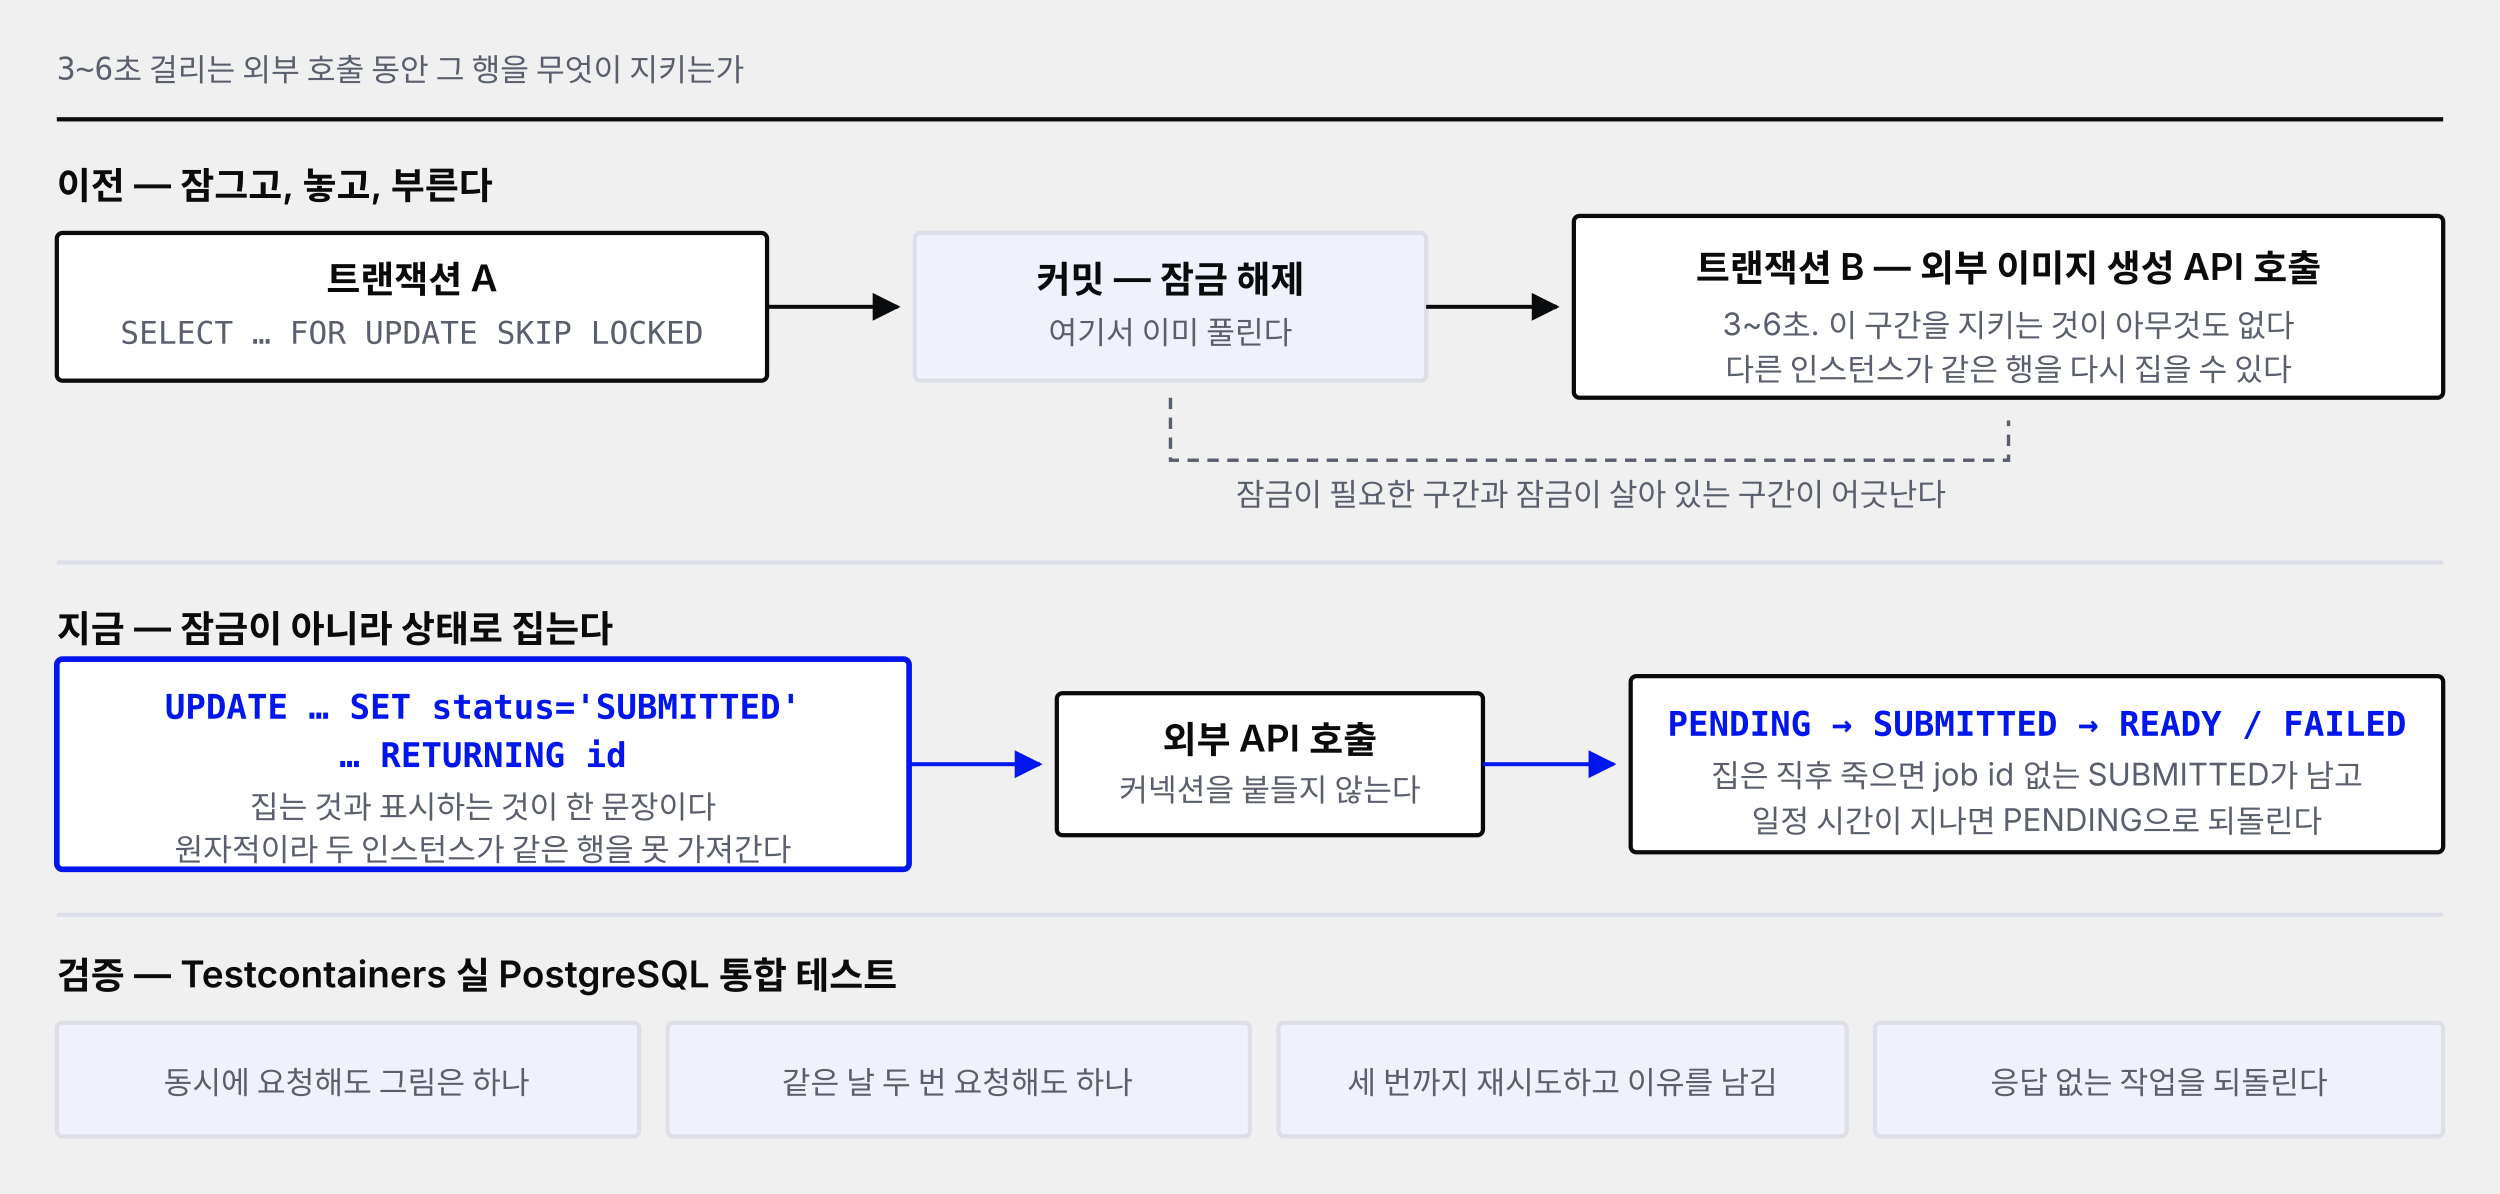
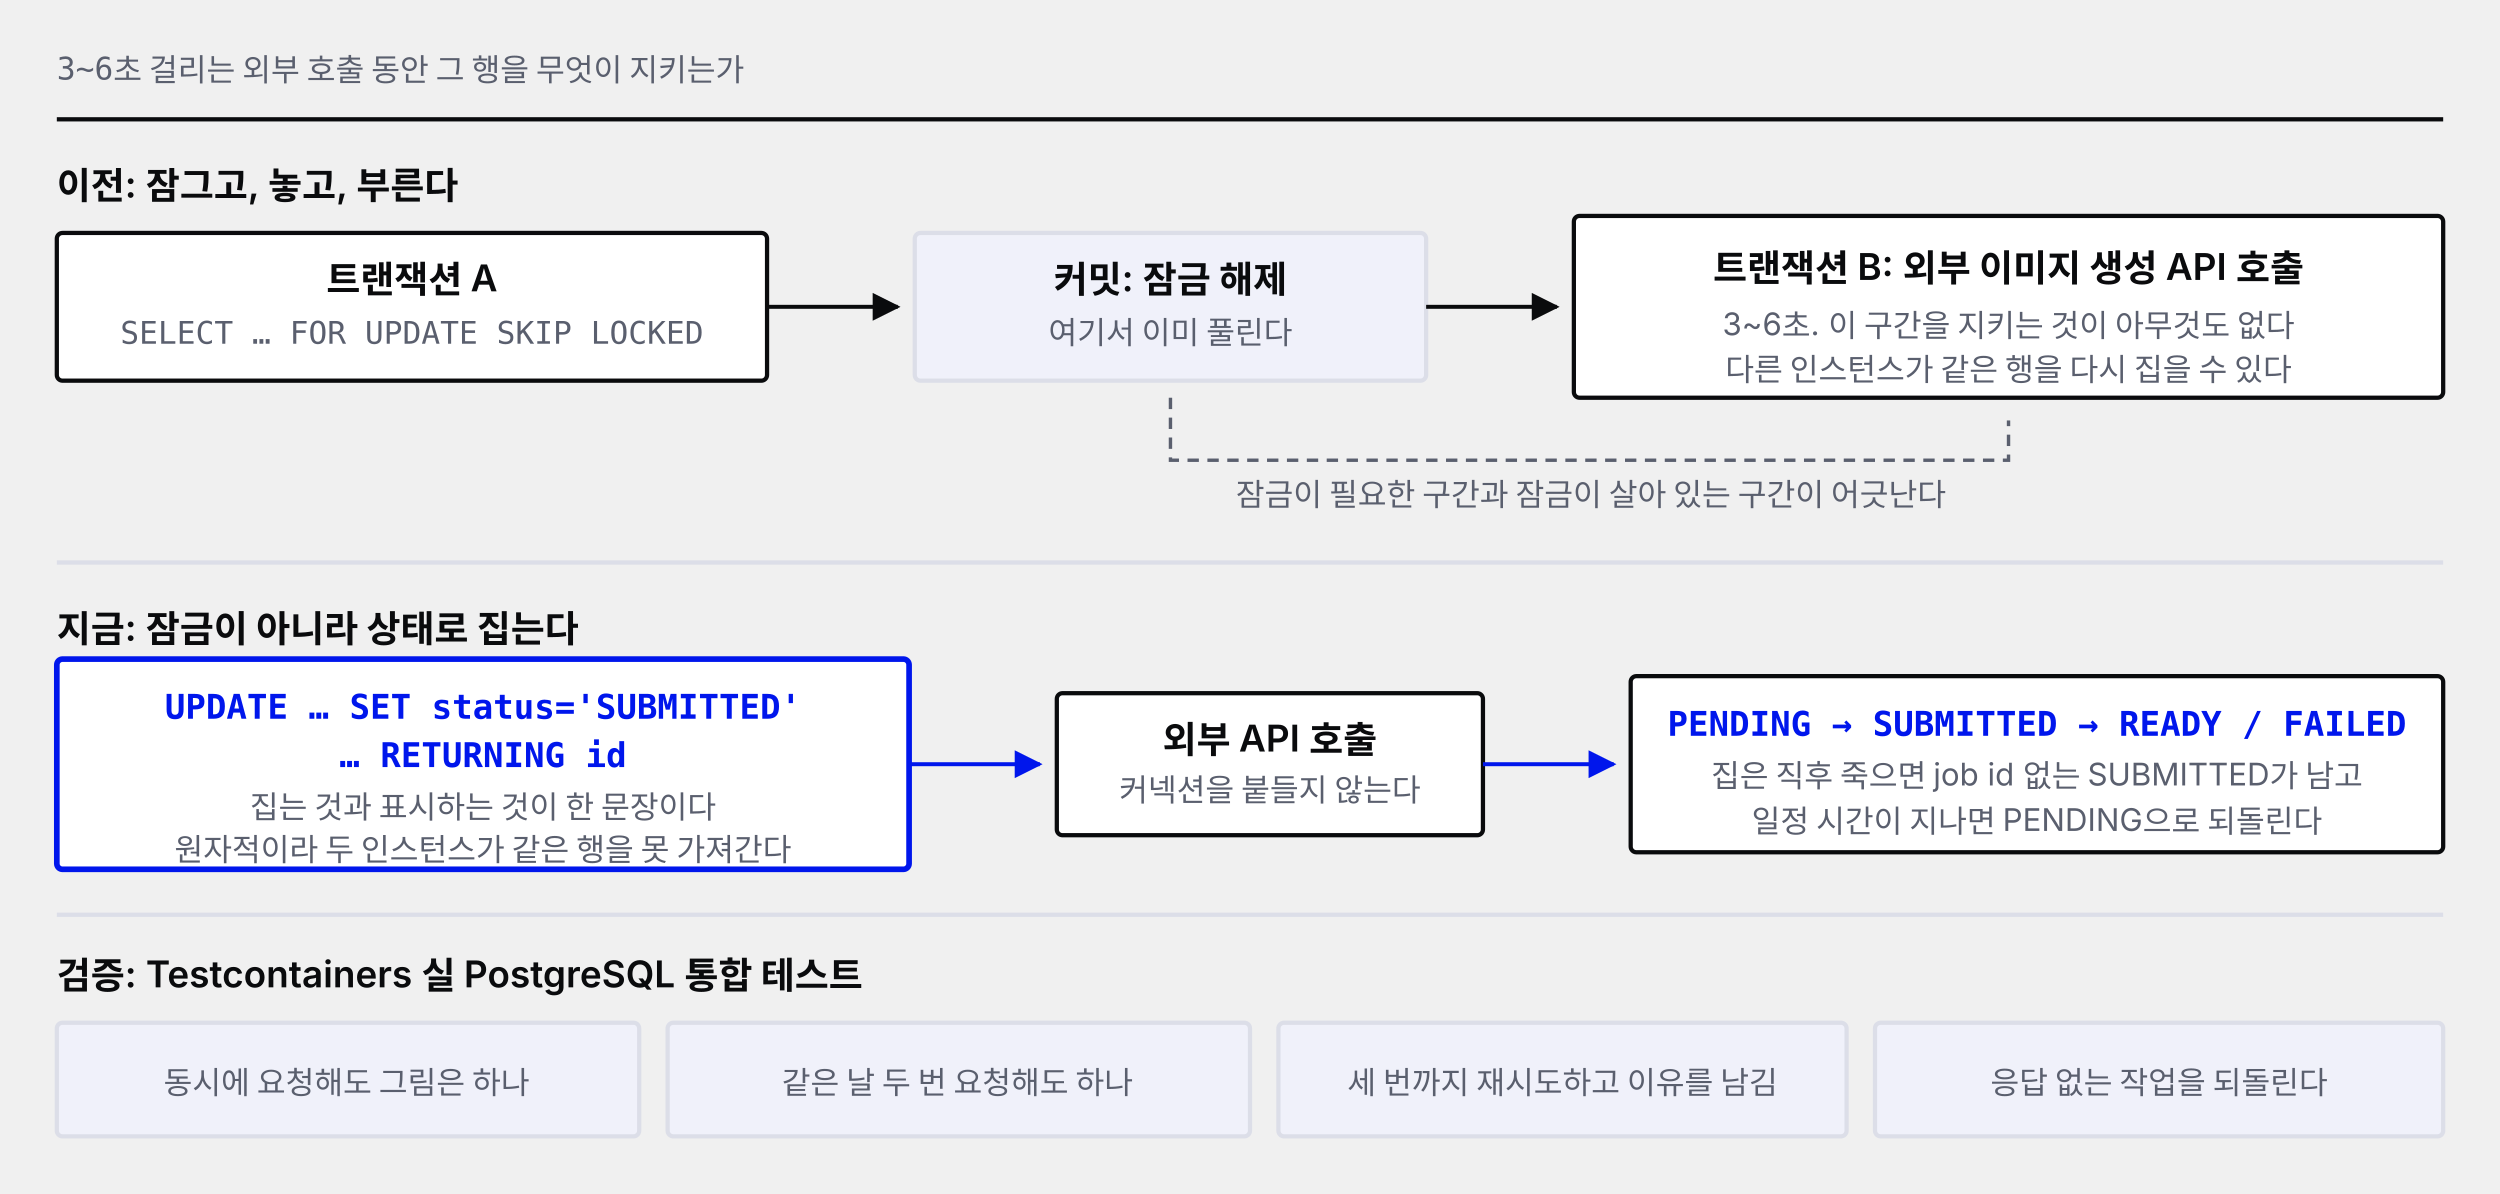
<svg xmlns="http://www.w3.org/2000/svg" viewBox="0 0 880 420" role="img" aria-label="행 잠금은 트랜잭션이 끝나면서 풀려 정작 3에서 6초 걸리는 외부 호출 동안에는 아무도 그 행을 지키지 않았고, 지금은 PENDING을 SUBMITTED로 바꾸는 원자적 UPDATE로 집어 두 인스턴스가 같은 행을 가져갈 수 없게 만든 구조 비교도">
  <defs>
    <marker id="ar" viewBox="0 0 10 10" refX="9" refY="5" markerWidth="7" markerHeight="7" orient="auto-start-reverse">
      <path d="M0 0 L10 5 L0 10 z" fill="#0a0b0d" />
    </marker>
    <marker id="arb" viewBox="0 0 10 10" refX="9" refY="5" markerWidth="7" markerHeight="7" orient="auto-start-reverse">
      <path d="M0 0 L10 5 L0 10 z" fill="#0016ec" />
    </marker>
  </defs>
  <style>
    .b{fill:#fff;stroke:#0a0b0d;stroke-width:1.5}
    .b2{fill:#f0f1fa;stroke:#dcdee8;stroke-width:1.5}
    .bc{fill:#fff;stroke:#0016ec;stroke-width:2}
    .t{fill:#0a0b0d;font:600 13px Pretendard,-apple-system,sans-serif}
    .s{fill:#5a5f6e;font:11px Pretendard,-apple-system,sans-serif}
    .m{fill:#5a5f6e;font:11px ui-monospace,Menlo,monospace}
    .a{fill:#0016ec;font:600 12px ui-monospace,Menlo,monospace}
    .ln{stroke:#0a0b0d;stroke-width:1.4;fill:none}
    .lnb{stroke:#0016ec;stroke-width:1.4;fill:none}
    .dash{stroke:#5a5f6e;stroke-width:1.2;stroke-dasharray:4 3;fill:none}
  </style>
  <text x="20" y="28" class="m">3~6초 걸리는 외부 호출 동안 그 행을 무엇이 지키는가</text>
  <line x1="20" y1="42" x2="860" y2="42" stroke="#0a0b0d" stroke-width="1.5" />
-   <text x="20" y="70" class="t">이전 — 잠그고, 놓고, 부른다</text>
+   <text x="20" y="70" class="t">이전: 잠그고, 놓고, 부른다</text>
  <rect x="20" y="82" width="250" height="52" rx="2" class="b" />
  <text x="145" y="103" text-anchor="middle" class="t">트랜잭션 A</text>
  <text x="145" y="121" text-anchor="middle" class="m">SELECT … FOR UPDATE SKIP LOCKED</text>
  <line x1="270" y1="108" x2="316" y2="108" class="ln" marker-end="url(#ar)" />
  <rect x="322" y="82" width="180" height="52" rx="2" class="b2" />
-   <text x="412" y="103" text-anchor="middle" class="t">커밋 — 잠금 해제</text>
+   <text x="412" y="103" text-anchor="middle" class="t">커밋: 잠금 해제</text>
  <text x="412" y="121" text-anchor="middle" class="s">여기서 이미 풀린다</text>
  <line x1="502" y1="108" x2="548" y2="108" class="ln" marker-end="url(#ar)" />
  <rect x="554" y="76" width="306" height="64" rx="2" class="b" />
-   <text x="707" y="99" text-anchor="middle" class="t">트랜잭션 B — 외부 이미지 생성 API 호출</text>
+   <text x="707" y="99" text-anchor="middle" class="t">트랜잭션 B: 외부 이미지 생성 API 호출</text>
  <text x="707" y="118" text-anchor="middle" class="s">3~6초. 이 구간을 지키는 것이 아무것도 없다</text>
  <text x="707" y="134" text-anchor="middle" class="s">다른 인스턴스가 같은 행을 다시 집을 수 있다</text>
  <path d="M412 140 L412 162 L707 162 L707 148" class="dash" />
  <text x="560" y="178" text-anchor="middle" class="s">잠금이 필요한 구간과 잠금이 살아 있는 구간이 어긋난다</text>
  <line x1="20" y1="198" x2="860" y2="198" stroke="#dcdee8" stroke-width="1.5" />
-   <text x="20" y="226" class="t">지금 — 잠금이 아니라 상태로 집는다</text>
+   <text x="20" y="226" class="t">지금: 잠금이 아니라 상태로 집는다</text>
  <rect x="20" y="232" width="300" height="74" rx="2" class="bc" />
  <text x="170" y="253" text-anchor="middle" class="a">UPDATE … SET status='SUBMITTED'</text>
  <text x="170" y="270" text-anchor="middle" class="a">… RETURNING id</text>
  <text x="170" y="288" text-anchor="middle" class="s">집는 것과 표시하는 것이 한 문장이다</text>
  <text x="170" y="303" text-anchor="middle" class="s">원자적이라 두 인스턴스가 같은 행을 못 가져간다</text>
  <line x1="320" y1="269" x2="366" y2="269" class="lnb" marker-end="url(#arb)" />
  <rect x="372" y="244" width="150" height="50" rx="2" class="b" />
  <text x="447" y="265" text-anchor="middle" class="t">외부 API 호출</text>
  <text x="447" y="282" text-anchor="middle" class="s">커넥션을 붙들지 않는다</text>
  <line x1="522" y1="269" x2="568" y2="269" class="lnb" marker-end="url(#arb)" />
  <rect x="574" y="238" width="286" height="62" rx="2" class="b" />
  <text x="717" y="259" text-anchor="middle" class="a">PENDING → SUBMITTED → READY / FAILED</text>
  <text x="717" y="277" text-anchor="middle" class="s">집은 직후 죽으면 job id 없는 SUBMITTED가 남고</text>
  <text x="717" y="293" text-anchor="middle" class="s">일정 시간이 지나면 PENDING으로 되돌린다</text>
  <line x1="20" y1="322" x2="860" y2="322" stroke="#dcdee8" stroke-width="1.5" />
-   <text x="20" y="348" class="t">검증 — Testcontainers 실 PostgreSQL 통합 테스트</text>
+   <text x="20" y="348" class="t">검증: Testcontainers 실 PostgreSQL 통합 테스트</text>
  <rect x="20" y="360" width="205" height="40" rx="2" class="b2" />
  <text x="122" y="385" text-anchor="middle" class="s">동시에 요청해도 그림은 하나</text>
  <rect x="235" y="360" width="205" height="40" rx="2" class="b2" />
  <text x="337" y="385" text-anchor="middle" class="s">같은 날 두 번 요청해도 하나</text>
  <rect x="450" y="360" width="200" height="40" rx="2" class="b2" />
  <text x="550" y="385" text-anchor="middle" class="s">세 번까지 재시도하고 이유를 남김</text>
  <rect x="660" y="360" width="200" height="40" rx="2" class="b2" />
  <text x="760" y="385" text-anchor="middle" class="s">응답 없는 작업을 되돌린다</text>
</svg>
